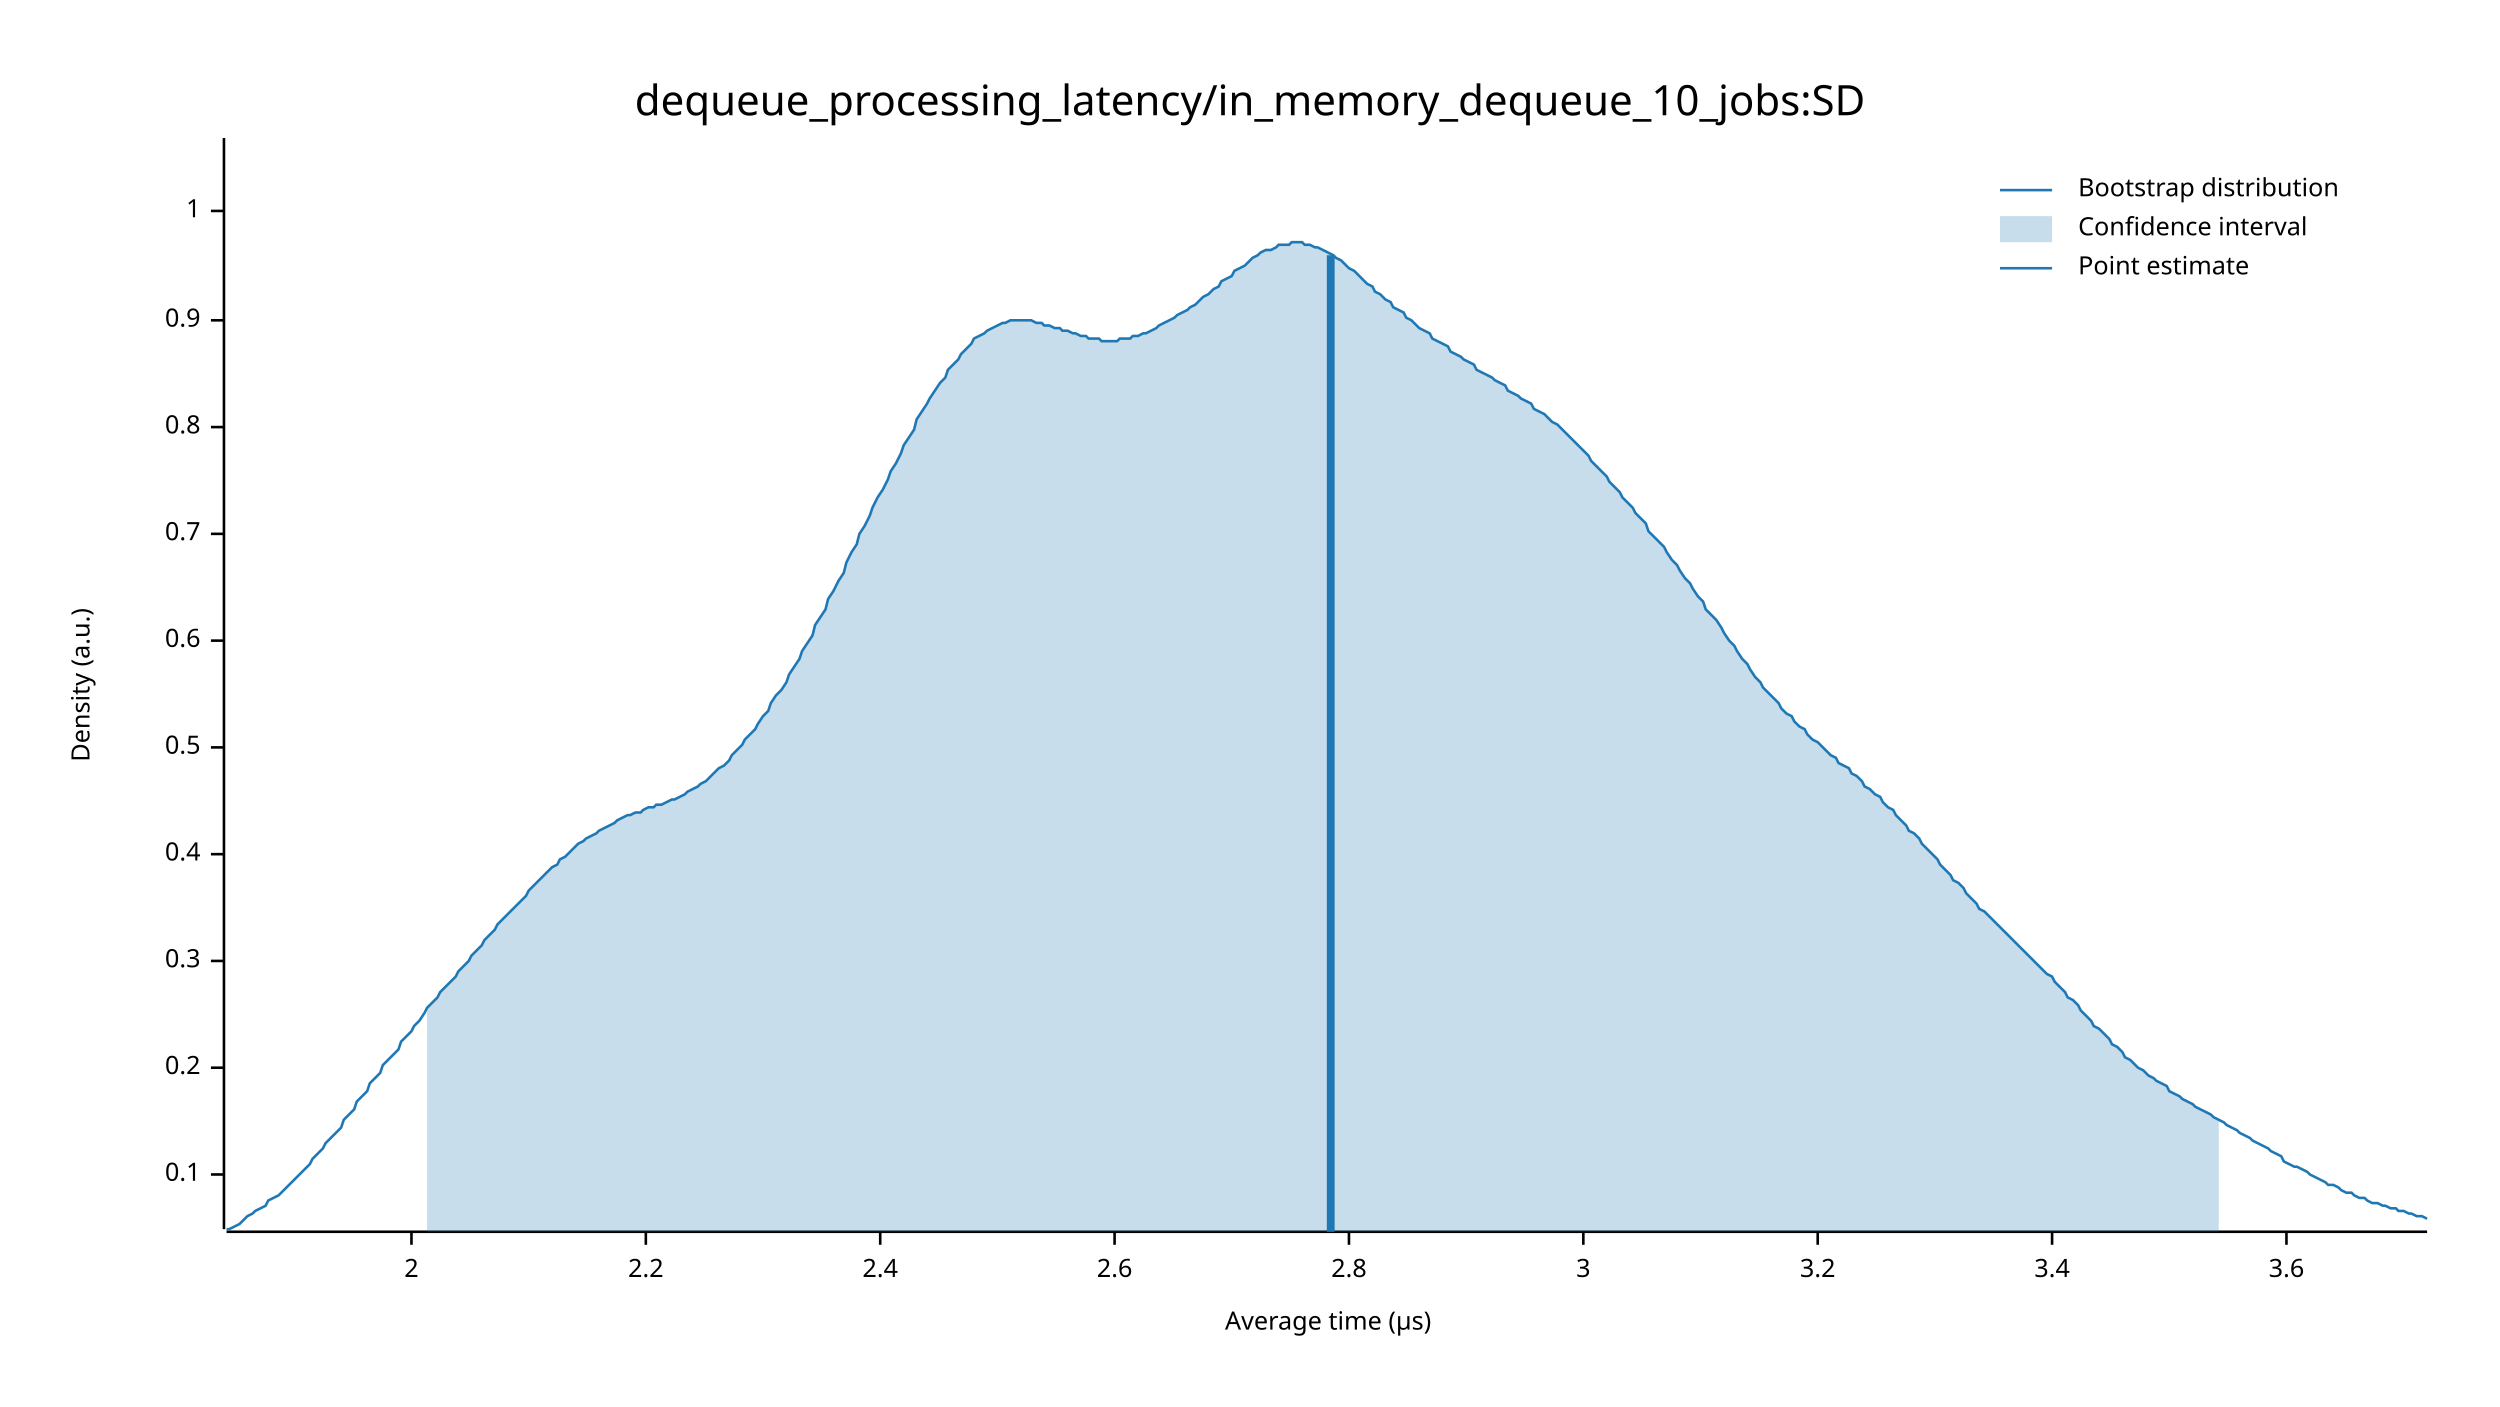
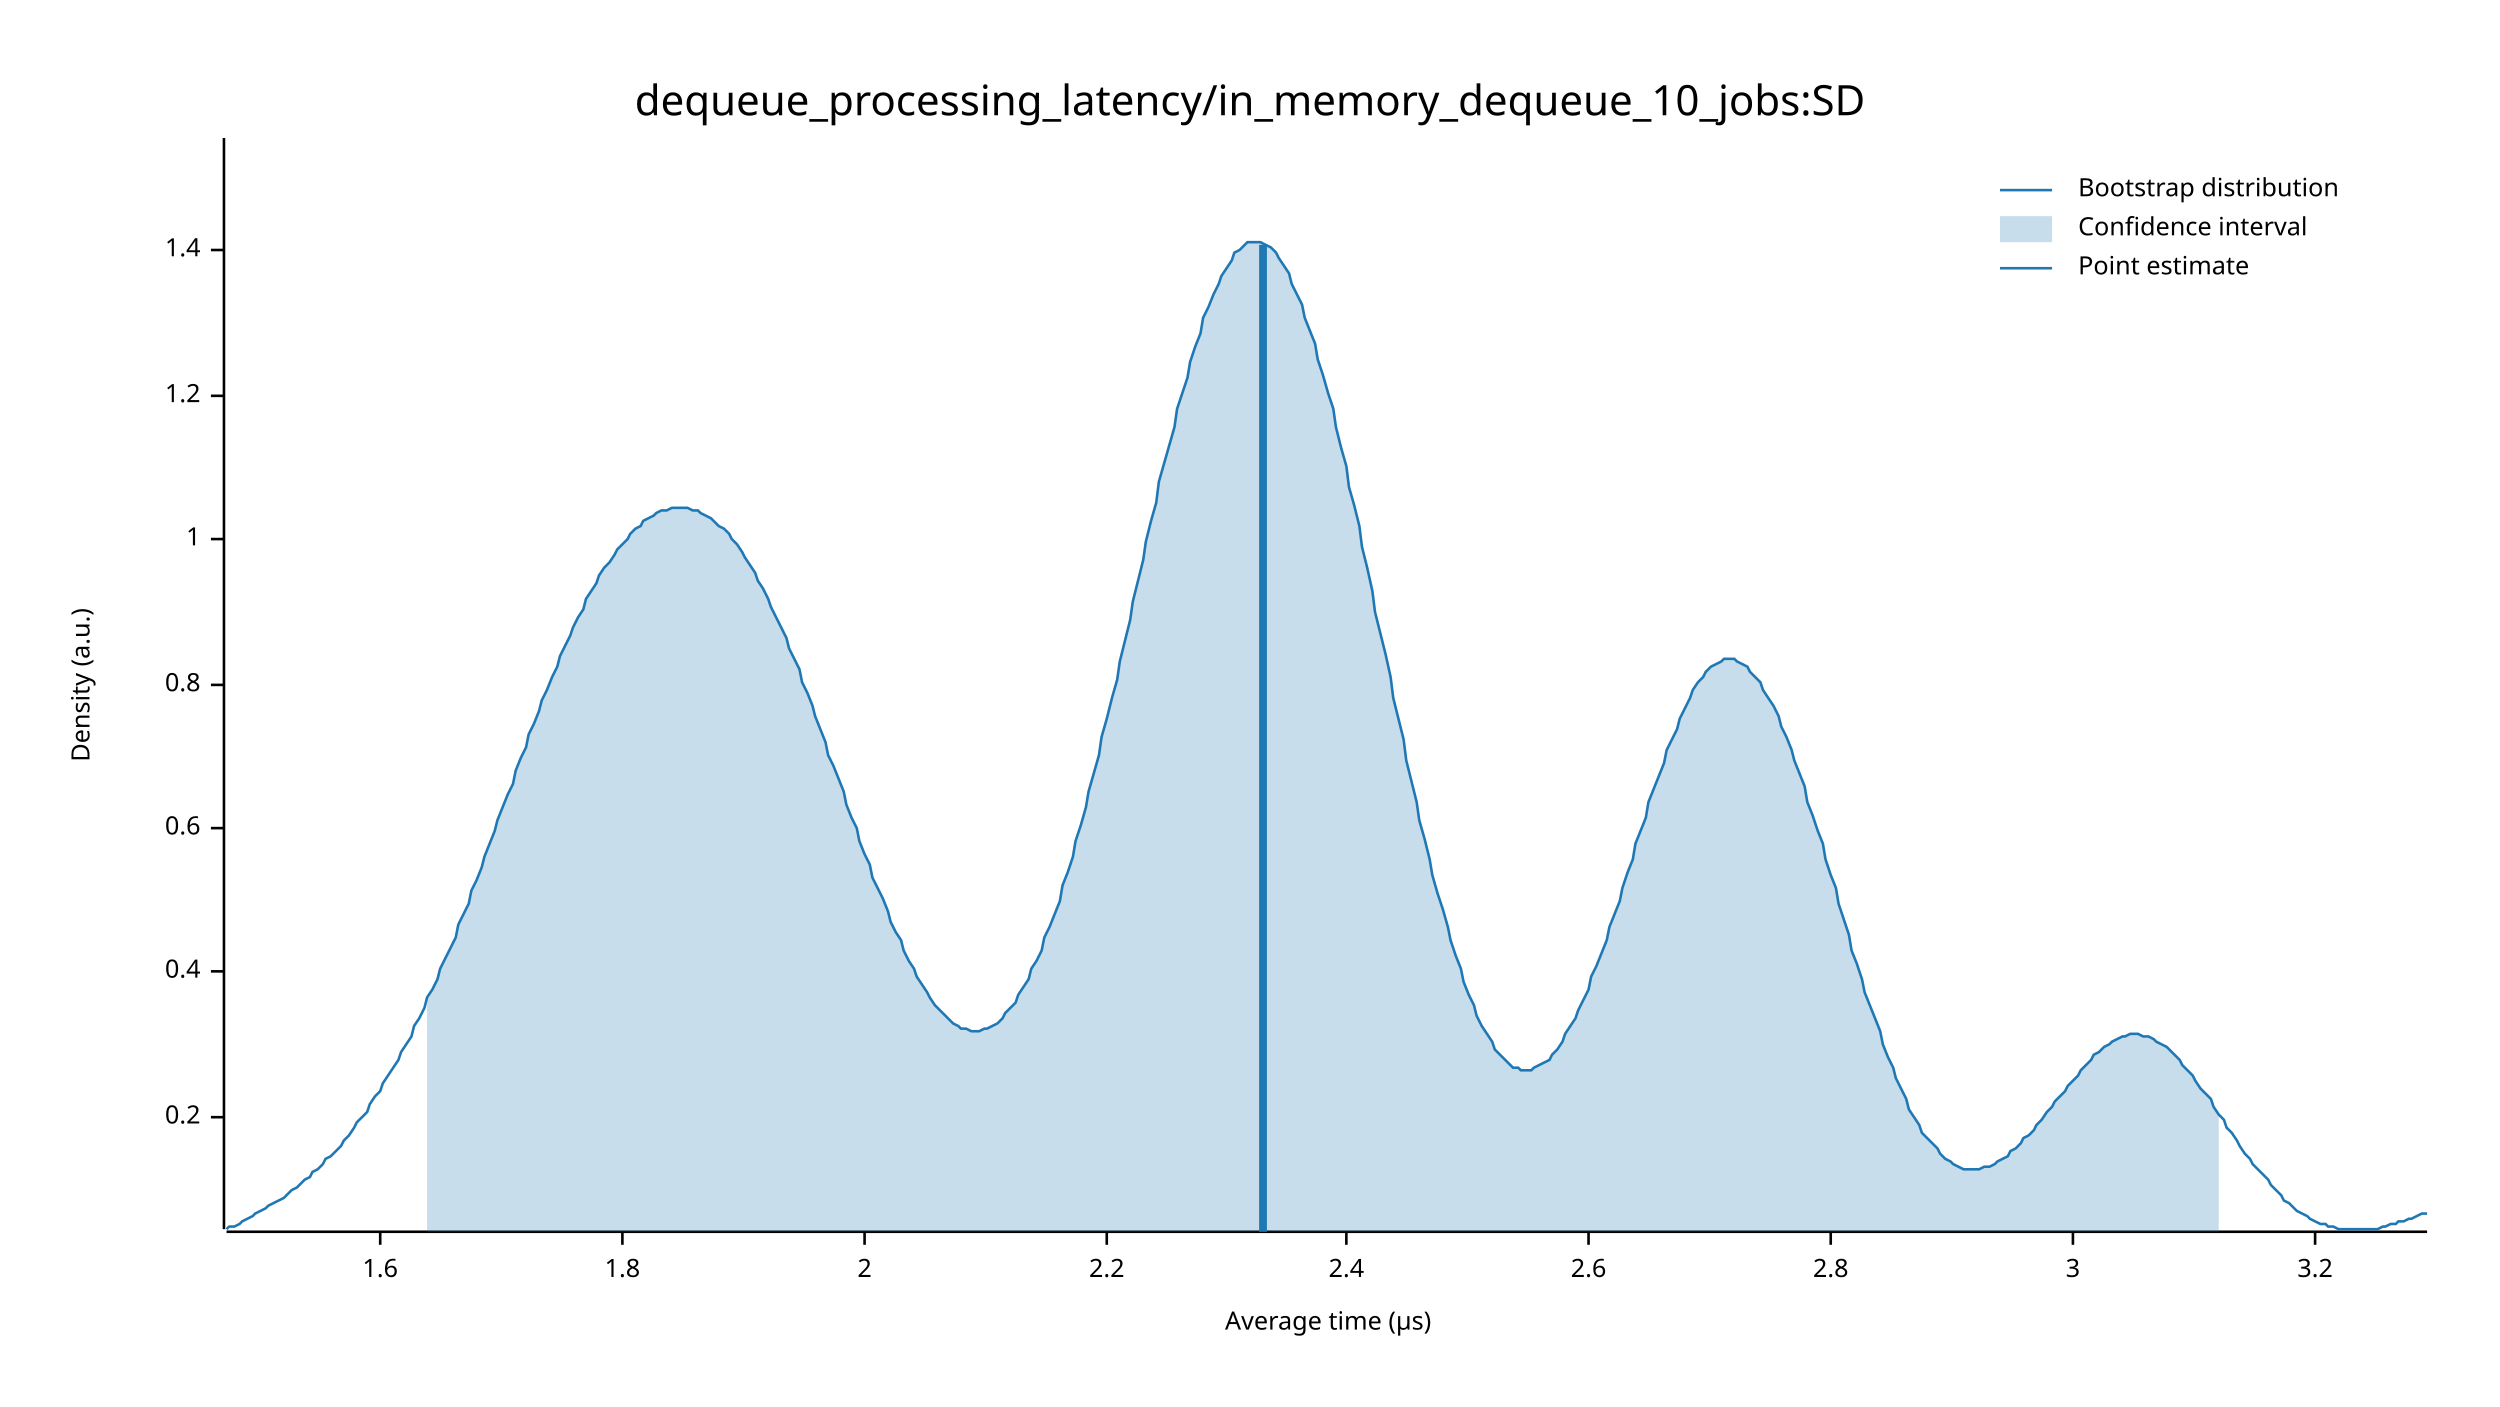
<svg xmlns="http://www.w3.org/2000/svg" width="960" height="540" viewBox="0 0 960 540">
  <text x="480" y="32" dy="0.76em" text-anchor="middle" font-family="sans-serif" font-size="16.129" opacity="1" fill="#000000">
dequeue_processing_latency/in_memory_dequeue_10_jobs:SD
</text>
  <text x="27" y="263" dy="0.76em" text-anchor="middle" font-family="sans-serif" font-size="9.677" opacity="1" fill="#000000" transform="rotate(270, 27, 263)">
Density (a.u.)
</text>
  <text x="510" y="513" dy="-0.5ex" text-anchor="middle" font-family="sans-serif" font-size="9.677" opacity="1" fill="#000000">
Average time (µs)
</text>
  <polyline fill="none" opacity="1" stroke="#000000" stroke-width="1" points="86,53 86,472 " />
-   <text x="77" y="451" dy="0.5ex" text-anchor="end" font-family="sans-serif" font-size="9.677" opacity="1" fill="#000000">
- 0.1
- </text>
-   <polyline fill="none" opacity="1" stroke="#000000" stroke-width="1" points="81,451 86,451 " />
-   <text x="77" y="410" dy="0.5ex" text-anchor="end" font-family="sans-serif" font-size="9.677" opacity="1" fill="#000000">
+   <text x="77" y="429" dy="0.5ex" text-anchor="end" font-family="sans-serif" font-size="9.677" opacity="1" fill="#000000">
0.2
</text>
-   <polyline fill="none" opacity="1" stroke="#000000" stroke-width="1" points="81,410 86,410 " />
-   <text x="77" y="369" dy="0.5ex" text-anchor="end" font-family="sans-serif" font-size="9.677" opacity="1" fill="#000000">
- 0.3
- </text>
-   <polyline fill="none" opacity="1" stroke="#000000" stroke-width="1" points="81,369 86,369 " />
-   <text x="77" y="328" dy="0.5ex" text-anchor="end" font-family="sans-serif" font-size="9.677" opacity="1" fill="#000000">
+   <polyline fill="none" opacity="1" stroke="#000000" stroke-width="1" points="81,429 86,429 " />
+   <text x="77" y="373" dy="0.5ex" text-anchor="end" font-family="sans-serif" font-size="9.677" opacity="1" fill="#000000">
0.4
</text>
-   <polyline fill="none" opacity="1" stroke="#000000" stroke-width="1" points="81,328 86,328 " />
-   <text x="77" y="287" dy="0.5ex" text-anchor="end" font-family="sans-serif" font-size="9.677" opacity="1" fill="#000000">
- 0.5
- </text>
-   <polyline fill="none" opacity="1" stroke="#000000" stroke-width="1" points="81,287 86,287 " />
-   <text x="77" y="246" dy="0.5ex" text-anchor="end" font-family="sans-serif" font-size="9.677" opacity="1" fill="#000000">
+   <polyline fill="none" opacity="1" stroke="#000000" stroke-width="1" points="81,373 86,373 " />
+   <text x="77" y="318" dy="0.5ex" text-anchor="end" font-family="sans-serif" font-size="9.677" opacity="1" fill="#000000">
0.6
</text>
-   <polyline fill="none" opacity="1" stroke="#000000" stroke-width="1" points="81,246 86,246 " />
-   <text x="77" y="205" dy="0.5ex" text-anchor="end" font-family="sans-serif" font-size="9.677" opacity="1" fill="#000000">
- 0.7
- </text>
-   <polyline fill="none" opacity="1" stroke="#000000" stroke-width="1" points="81,205 86,205 " />
-   <text x="77" y="164" dy="0.5ex" text-anchor="end" font-family="sans-serif" font-size="9.677" opacity="1" fill="#000000">
+   <polyline fill="none" opacity="1" stroke="#000000" stroke-width="1" points="81,318 86,318 " />
+   <text x="77" y="263" dy="0.5ex" text-anchor="end" font-family="sans-serif" font-size="9.677" opacity="1" fill="#000000">
0.8
</text>
-   <polyline fill="none" opacity="1" stroke="#000000" stroke-width="1" points="81,164 86,164 " />
-   <text x="77" y="123" dy="0.5ex" text-anchor="end" font-family="sans-serif" font-size="9.677" opacity="1" fill="#000000">
- 0.9
- </text>
-   <polyline fill="none" opacity="1" stroke="#000000" stroke-width="1" points="81,123 86,123 " />
-   <text x="77" y="81" dy="0.5ex" text-anchor="end" font-family="sans-serif" font-size="9.677" opacity="1" fill="#000000">
+   <polyline fill="none" opacity="1" stroke="#000000" stroke-width="1" points="81,263 86,263 " />
+   <text x="77" y="207" dy="0.5ex" text-anchor="end" font-family="sans-serif" font-size="9.677" opacity="1" fill="#000000">
1
</text>
-   <polyline fill="none" opacity="1" stroke="#000000" stroke-width="1" points="81,81 86,81 " />
+   <polyline fill="none" opacity="1" stroke="#000000" stroke-width="1" points="81,207 86,207 " />
+   <text x="77" y="152" dy="0.5ex" text-anchor="end" font-family="sans-serif" font-size="9.677" opacity="1" fill="#000000">
+ 1.2
+ </text>
+   <polyline fill="none" opacity="1" stroke="#000000" stroke-width="1" points="81,152 86,152 " />
+   <text x="77" y="96" dy="0.5ex" text-anchor="end" font-family="sans-serif" font-size="9.677" opacity="1" fill="#000000">
+ 1.4
+ </text>
+   <polyline fill="none" opacity="1" stroke="#000000" stroke-width="1" points="81,96 86,96 " />
  <polyline fill="none" opacity="1" stroke="#000000" stroke-width="1" points="87,473 932,473 " />
-   <text x="158" y="483" dy="0.76em" text-anchor="middle" font-family="sans-serif" font-size="9.677" opacity="1" fill="#000000">
+   <text x="146" y="483" dy="0.76em" text-anchor="middle" font-family="sans-serif" font-size="9.677" opacity="1" fill="#000000">
+ 1.6
+ </text>
+   <polyline fill="none" opacity="1" stroke="#000000" stroke-width="1" points="146,473 146,478 " />
+   <text x="239" y="483" dy="0.76em" text-anchor="middle" font-family="sans-serif" font-size="9.677" opacity="1" fill="#000000">
+ 1.8
+ </text>
+   <polyline fill="none" opacity="1" stroke="#000000" stroke-width="1" points="239,473 239,478 " />
+   <text x="332" y="483" dy="0.76em" text-anchor="middle" font-family="sans-serif" font-size="9.677" opacity="1" fill="#000000">
2
</text>
-   <polyline fill="none" opacity="1" stroke="#000000" stroke-width="1" points="158,473 158,478 " />
-   <text x="248" y="483" dy="0.76em" text-anchor="middle" font-family="sans-serif" font-size="9.677" opacity="1" fill="#000000">
+   <polyline fill="none" opacity="1" stroke="#000000" stroke-width="1" points="332,473 332,478 " />
+   <text x="425" y="483" dy="0.76em" text-anchor="middle" font-family="sans-serif" font-size="9.677" opacity="1" fill="#000000">
2.2
</text>
-   <polyline fill="none" opacity="1" stroke="#000000" stroke-width="1" points="248,473 248,478 " />
-   <text x="338" y="483" dy="0.76em" text-anchor="middle" font-family="sans-serif" font-size="9.677" opacity="1" fill="#000000">
+   <polyline fill="none" opacity="1" stroke="#000000" stroke-width="1" points="425,473 425,478 " />
+   <text x="517" y="483" dy="0.76em" text-anchor="middle" font-family="sans-serif" font-size="9.677" opacity="1" fill="#000000">
2.4
</text>
-   <polyline fill="none" opacity="1" stroke="#000000" stroke-width="1" points="338,473 338,478 " />
-   <text x="428" y="483" dy="0.76em" text-anchor="middle" font-family="sans-serif" font-size="9.677" opacity="1" fill="#000000">
+   <polyline fill="none" opacity="1" stroke="#000000" stroke-width="1" points="517,473 517,478 " />
+   <text x="610" y="483" dy="0.76em" text-anchor="middle" font-family="sans-serif" font-size="9.677" opacity="1" fill="#000000">
2.6
</text>
-   <polyline fill="none" opacity="1" stroke="#000000" stroke-width="1" points="428,473 428,478 " />
-   <text x="518" y="483" dy="0.76em" text-anchor="middle" font-family="sans-serif" font-size="9.677" opacity="1" fill="#000000">
+   <polyline fill="none" opacity="1" stroke="#000000" stroke-width="1" points="610,473 610,478 " />
+   <text x="703" y="483" dy="0.76em" text-anchor="middle" font-family="sans-serif" font-size="9.677" opacity="1" fill="#000000">
2.8
</text>
-   <polyline fill="none" opacity="1" stroke="#000000" stroke-width="1" points="518,473 518,478 " />
-   <text x="608" y="483" dy="0.76em" text-anchor="middle" font-family="sans-serif" font-size="9.677" opacity="1" fill="#000000">
+   <polyline fill="none" opacity="1" stroke="#000000" stroke-width="1" points="703,473 703,478 " />
+   <text x="796" y="483" dy="0.76em" text-anchor="middle" font-family="sans-serif" font-size="9.677" opacity="1" fill="#000000">
3
</text>
-   <polyline fill="none" opacity="1" stroke="#000000" stroke-width="1" points="608,473 608,478 " />
-   <text x="698" y="483" dy="0.76em" text-anchor="middle" font-family="sans-serif" font-size="9.677" opacity="1" fill="#000000">
+   <polyline fill="none" opacity="1" stroke="#000000" stroke-width="1" points="796,473 796,478 " />
+   <text x="889" y="483" dy="0.76em" text-anchor="middle" font-family="sans-serif" font-size="9.677" opacity="1" fill="#000000">
3.2
</text>
-   <polyline fill="none" opacity="1" stroke="#000000" stroke-width="1" points="698,473 698,478 " />
-   <text x="788" y="483" dy="0.76em" text-anchor="middle" font-family="sans-serif" font-size="9.677" opacity="1" fill="#000000">
- 3.4
- </text>
-   <polyline fill="none" opacity="1" stroke="#000000" stroke-width="1" points="788,473 788,478 " />
-   <text x="878" y="483" dy="0.76em" text-anchor="middle" font-family="sans-serif" font-size="9.677" opacity="1" fill="#000000">
- 3.6
- </text>
-   <polyline fill="none" opacity="1" stroke="#000000" stroke-width="1" points="878,473 878,478 " />
-   <polyline fill="none" opacity="1" stroke="#1F78B4" stroke-width="1" points="87,472 88,472 90,471 92,470 93,469 95,467 97,466 98,465 100,464 102,463 103,461 105,460 107,459 109,457 110,456 112,454 114,452 115,451 117,449 119,447 120,445 122,443 124,441 125,439 127,437 129,435 131,433 132,430 134,428 136,426 137,423 139,421 141,419 142,416 144,414 146,412 147,409 149,407 151,405 153,403 154,400 156,398 158,396 159,394 161,392 163,389 164,387 166,385 168,383 169,381 171,379 173,377 175,375 176,373 178,371 180,369 181,367 183,365 185,363 186,361 188,359 190,357 191,355 193,353 195,351 197,349 198,348 200,346 202,344 203,342 205,340 207,338 208,337 210,335 212,333 214,332 215,330 217,329 219,327 220,326 222,324 224,323 225,322 227,321 229,320 230,319 232,318 234,317 236,316 237,315 239,314 241,313 242,313 244,312 246,312 247,311 249,310 251,310 252,309 254,309 256,308 258,307 259,307 261,306 263,305 264,304 266,303 268,302 269,301 271,300 273,298 274,297 276,295 278,294 280,292 281,290 283,288 285,286 286,284 288,282 290,280 291,278 293,275 295,273 296,270 298,267 300,265 302,262 303,259 305,256 307,253 308,250 310,247 312,244 313,240 315,237 317,234 318,230 320,227 322,223 324,220 325,216 327,212 329,209 330,205 332,202 334,198 335,195 337,191 339,188 341,184 342,181 344,178 346,174 347,171 349,168 351,165 352,161 354,158 356,155 357,153 359,150 361,147 363,145 364,142 366,140 368,138 369,136 371,134 373,132 374,130 376,129 378,128 379,127 381,126 383,125 385,124 386,124 388,123 390,123 391,123 393,123 395,123 396,123 398,124 400,124 401,125 403,125 405,126 407,126 408,127 410,127 412,128 413,128 415,129 417,129 418,130 420,130 422,130 423,131 425,131 427,131 429,131 430,130 432,130 434,130 435,129 437,129 439,128 440,128 442,127 444,126 445,125 447,124 449,123 451,122 452,121 454,120 456,119 457,118 459,117 461,115 462,114 464,113 466,111 468,110 469,108 471,107 473,106 474,104 476,103 478,102 479,101 481,99 483,98 484,97 486,96 488,96 490,95 491,94 493,94 495,94 496,93 498,93 500,93 501,94 503,94 505,95 506,95 508,96 510,97 512,98 513,99 515,100 517,102 518,103 520,104 522,106 523,107 525,109 527,110 528,112 530,113 532,115 534,116 535,118 537,119 539,120 540,122 542,123 544,125 545,126 547,127 549,128 550,130 552,131 554,132 556,133 557,135 559,136 561,137 562,138 564,139 566,140 567,142 569,143 571,144 573,145 574,146 576,147 578,148 579,150 581,151 583,152 584,153 586,154 588,155 589,157 591,158 593,159 595,161 596,162 598,163 600,165 601,166 603,168 605,170 606,171 608,173 610,175 611,177 613,179 615,181 617,183 618,185 620,187 622,189 623,191 625,193 627,195 628,197 630,199 632,201 633,204 635,206 637,208 639,210 640,212 642,215 644,217 645,219 647,222 649,224 650,226 652,229 654,231 655,234 657,236 659,238 661,241 662,243 664,246 666,248 667,250 669,253 671,255 672,257 674,260 676,262 677,264 679,266 681,268 683,270 684,272 686,274 688,275 689,277 691,279 693,280 694,282 696,284 698,285 700,287 701,288 703,290 705,291 706,293 708,294 710,295 711,297 713,298 715,300 716,302 718,303 720,305 722,306 723,308 725,310 727,311 728,313 730,315 732,317 733,319 735,320 737,322 738,324 740,326 742,328 744,330 745,332 747,334 749,336 750,338 752,339 754,341 755,343 757,345 759,347 760,349 762,350 764,352 766,354 767,355 769,357 771,359 772,360 774,362 776,364 777,365 779,367 781,369 782,370 784,372 786,374 788,375 789,377 791,379 793,381 794,383 796,384 798,386 799,388 801,390 803,392 804,394 806,395 808,397 810,399 811,401 813,402 815,404 816,406 818,407 820,409 821,410 823,411 825,413 827,414 828,415 830,416 832,417 833,419 835,420 837,421 838,422 840,423 842,424 843,425 845,426 847,427 849,428 850,429 852,430 854,431 855,432 857,433 859,434 860,435 862,436 864,437 865,438 867,439 869,440 871,441 872,442 874,443 876,444 877,446 879,447 881,448 882,448 884,449 886,450 887,451 889,452 891,453 893,454 894,455 896,455 898,456 899,457 901,458 903,458 904,459 906,460 908,460 909,461 911,462 913,462 915,463 916,463 918,464 920,464 921,465 923,465 925,466 926,466 928,467 930,467 932,468 " />
-   <polygon opacity="0.25" fill="#1F78B4" points="164,387 166,385 168,383 169,381 171,379 173,377 175,375 176,373 178,371 180,369 181,367 183,365 185,363 186,361 188,359 190,357 191,355 193,353 195,351 197,349 198,348 200,346 202,344 203,342 205,340 207,338 208,337 210,335 212,333 214,332 215,330 217,329 219,327 220,326 222,324 224,323 225,322 227,321 229,320 230,319 232,318 234,317 236,316 237,315 239,314 241,313 242,313 244,312 246,312 247,311 249,310 251,310 252,309 254,309 256,308 258,307 259,307 261,306 263,305 264,304 266,303 268,302 269,301 271,300 273,298 274,297 276,295 278,294 280,292 281,290 283,288 285,286 286,284 288,282 290,280 291,278 293,275 295,273 296,270 298,267 300,265 302,262 303,259 305,256 307,253 308,250 310,247 312,244 313,240 315,237 317,234 318,230 320,227 322,223 324,220 325,216 327,212 329,209 330,205 332,202 334,198 335,195 337,191 339,188 341,184 342,181 344,178 346,174 347,171 349,168 351,165 352,161 354,158 356,155 357,153 359,150 361,147 363,145 364,142 366,140 368,138 369,136 371,134 373,132 374,130 376,129 378,128 379,127 381,126 383,125 385,124 386,124 388,123 390,123 391,123 393,123 395,123 396,123 398,124 400,124 401,125 403,125 405,126 407,126 408,127 410,127 412,128 413,128 415,129 417,129 418,130 420,130 422,130 423,131 425,131 427,131 429,131 430,130 432,130 434,130 435,129 437,129 439,128 440,128 442,127 444,126 445,125 447,124 449,123 451,122 452,121 454,120 456,119 457,118 459,117 461,115 462,114 464,113 466,111 468,110 469,108 471,107 473,106 474,104 476,103 478,102 479,101 481,99 483,98 484,97 486,96 488,96 490,95 491,94 493,94 495,94 496,93 498,93 500,93 501,94 503,94 505,95 506,95 508,96 510,97 512,98 513,99 515,100 517,102 518,103 520,104 522,106 523,107 525,109 527,110 528,112 530,113 532,115 534,116 535,118 537,119 539,120 540,122 542,123 544,125 545,126 547,127 549,128 550,130 552,131 554,132 556,133 557,135 559,136 561,137 562,138 564,139 566,140 567,142 569,143 571,144 573,145 574,146 576,147 578,148 579,150 581,151 583,152 584,153 586,154 588,155 589,157 591,158 593,159 595,161 596,162 598,163 600,165 601,166 603,168 605,170 606,171 608,173 610,175 611,177 613,179 615,181 617,183 618,185 620,187 622,189 623,191 625,193 627,195 628,197 630,199 632,201 633,204 635,206 637,208 639,210 640,212 642,215 644,217 645,219 647,222 649,224 650,226 652,229 654,231 655,234 657,236 659,238 661,241 662,243 664,246 666,248 667,250 669,253 671,255 672,257 674,260 676,262 677,264 679,266 681,268 683,270 684,272 686,274 688,275 689,277 691,279 693,280 694,282 696,284 698,285 700,287 701,288 703,290 705,291 706,293 708,294 710,295 711,297 713,298 715,300 716,302 718,303 720,305 722,306 723,308 725,310 727,311 728,313 730,315 732,317 733,319 735,320 737,322 738,324 740,326 742,328 744,330 745,332 747,334 749,336 750,338 752,339 754,341 755,343 757,345 759,347 760,349 762,350 764,352 766,354 767,355 769,357 771,359 772,360 774,362 776,364 777,365 779,367 781,369 782,370 784,372 786,374 788,375 789,377 791,379 793,381 794,383 796,384 798,386 799,388 801,390 803,392 804,394 806,395 808,397 810,399 811,401 813,402 815,404 816,406 818,407 820,409 821,410 823,411 825,413 827,414 828,415 830,416 832,417 833,419 835,420 837,421 838,422 840,423 842,424 843,425 845,426 847,427 849,428 850,429 852,430 852,473 164,473 " />
-   <polyline fill="none" opacity="1" stroke="#1F78B4" stroke-width="3" points="511,473 511,98 " />
+   <polyline fill="none" opacity="1" stroke="#000000" stroke-width="1" points="889,473 889,478 " />
+   <polyline fill="none" opacity="1" stroke="#1F78B4" stroke-width="1" points="87,472 88,471 90,471 92,470 93,469 95,468 97,467 98,466 100,465 102,464 103,463 105,462 107,461 109,460 110,459 112,457 114,456 115,455 117,453 119,452 120,450 122,449 124,447 125,445 127,444 129,442 131,440 132,438 134,436 136,433 137,431 139,429 141,427 142,424 144,421 146,419 147,416 149,413 151,410 153,407 154,404 156,401 158,398 159,394 161,391 163,387 164,383 166,380 168,376 169,372 171,368 173,364 175,360 176,355 178,351 180,347 181,342 183,338 185,333 186,329 188,324 190,319 191,315 193,310 195,305 197,301 198,296 200,291 202,287 203,282 205,278 207,273 208,269 210,265 212,260 214,256 215,252 217,248 219,244 220,241 222,237 224,234 225,230 227,227 229,224 230,221 232,218 234,216 236,213 237,211 239,209 241,207 242,205 244,203 246,202 247,200 249,199 251,198 252,197 254,196 256,196 258,195 259,195 261,195 263,195 264,195 266,196 268,196 269,197 271,198 273,199 274,200 276,202 278,203 280,205 281,207 283,209 285,212 286,214 288,217 290,220 291,223 293,226 295,230 296,233 298,237 300,241 302,245 303,249 305,253 307,257 308,262 310,266 312,271 313,275 315,280 317,285 318,290 320,294 322,299 324,304 325,309 327,314 329,318 330,323 332,328 334,332 335,337 337,341 339,345 341,350 342,354 344,358 346,361 347,365 349,369 351,372 352,375 354,378 356,381 357,383 359,386 361,388 363,390 364,391 366,393 368,394 369,395 371,395 373,396 374,396 376,396 378,395 379,395 381,394 383,393 385,391 386,389 388,387 390,385 391,382 393,379 395,376 396,372 398,369 400,365 401,360 403,356 405,351 407,346 408,340 410,335 412,329 413,323 415,317 417,310 418,304 420,297 422,290 423,283 425,276 427,268 429,261 430,254 432,246 434,238 435,231 437,223 439,215 440,208 442,200 444,193 445,185 447,178 449,171 451,164 452,157 454,151 456,145 457,139 459,133 461,128 462,122 464,118 466,113 468,109 469,106 471,103 473,100 474,97 476,96 478,94 479,93 481,93 483,93 484,93 486,94 488,95 490,97 491,99 493,102 495,105 496,109 498,113 500,117 501,122 503,127 505,132 506,138 508,144 510,151 512,157 513,164 515,172 517,179 518,187 520,194 522,202 523,210 525,218 527,227 528,235 530,243 532,251 534,260 535,268 537,276 539,284 540,292 542,300 544,308 545,315 547,322 549,330 550,336 552,343 554,349 556,356 557,361 559,367 561,372 562,377 564,382 566,386 567,390 569,394 571,397 573,400 574,403 576,405 578,407 579,408 581,410 583,410 584,411 586,411 588,411 589,410 591,409 593,408 595,407 596,405 598,403 600,400 601,397 603,394 605,391 606,388 608,384 610,380 611,375 613,371 615,366 617,361 618,356 620,351 622,346 623,341 625,335 627,330 628,324 630,319 632,314 633,308 635,303 637,298 639,293 640,288 642,284 644,280 645,276 647,272 649,268 650,265 652,262 654,260 655,258 657,256 659,255 661,254 662,253 664,253 666,253 667,254 669,255 671,256 672,258 674,260 676,262 677,265 679,268 681,271 683,275 684,279 686,283 688,288 689,292 691,297 693,302 694,308 696,313 698,319 700,324 701,330 703,336 705,341 706,347 708,353 710,359 711,365 713,370 715,376 716,381 718,386 720,391 722,396 723,401 725,406 727,410 728,414 730,418 732,422 733,426 735,429 737,432 738,435 740,437 742,439 744,441 745,443 747,445 749,446 750,447 752,448 754,449 755,449 757,449 759,449 760,449 762,448 764,448 766,447 767,446 769,445 771,444 772,442 774,441 776,439 777,437 779,436 781,434 782,432 784,430 786,427 788,425 789,423 791,421 793,419 794,417 796,415 798,413 799,411 801,409 803,407 804,405 806,404 808,402 810,401 811,400 813,399 815,398 816,398 818,397 820,397 821,397 823,398 825,398 827,399 828,400 830,401 832,402 833,403 835,405 837,407 838,409 840,411 842,413 843,415 845,418 847,420 849,422 850,425 852,428 854,430 855,433 857,435 859,438 860,440 862,443 864,445 865,447 867,449 869,451 871,453 872,455 874,457 876,459 877,461 879,462 881,464 882,465 884,466 886,467 887,468 889,469 891,470 893,470 894,471 896,471 898,472 899,472 901,472 903,472 904,472 906,472 908,472 909,472 911,472 913,472 915,471 916,471 918,470 920,470 921,469 923,469 925,468 926,468 928,467 930,466 932,466 " />
+   <polygon opacity="0.25" fill="#1F78B4" points="164,383 166,380 168,376 169,372 171,368 173,364 175,360 176,355 178,351 180,347 181,342 183,338 185,333 186,329 188,324 190,319 191,315 193,310 195,305 197,301 198,296 200,291 202,287 203,282 205,278 207,273 208,269 210,265 212,260 214,256 215,252 217,248 219,244 220,241 222,237 224,234 225,230 227,227 229,224 230,221 232,218 234,216 236,213 237,211 239,209 241,207 242,205 244,203 246,202 247,200 249,199 251,198 252,197 254,196 256,196 258,195 259,195 261,195 263,195 264,195 266,196 268,196 269,197 271,198 273,199 274,200 276,202 278,203 280,205 281,207 283,209 285,212 286,214 288,217 290,220 291,223 293,226 295,230 296,233 298,237 300,241 302,245 303,249 305,253 307,257 308,262 310,266 312,271 313,275 315,280 317,285 318,290 320,294 322,299 324,304 325,309 327,314 329,318 330,323 332,328 334,332 335,337 337,341 339,345 341,350 342,354 344,358 346,361 347,365 349,369 351,372 352,375 354,378 356,381 357,383 359,386 361,388 363,390 364,391 366,393 368,394 369,395 371,395 373,396 374,396 376,396 378,395 379,395 381,394 383,393 385,391 386,389 388,387 390,385 391,382 393,379 395,376 396,372 398,369 400,365 401,360 403,356 405,351 407,346 408,340 410,335 412,329 413,323 415,317 417,310 418,304 420,297 422,290 423,283 425,276 427,268 429,261 430,254 432,246 434,238 435,231 437,223 439,215 440,208 442,200 444,193 445,185 447,178 449,171 451,164 452,157 454,151 456,145 457,139 459,133 461,128 462,122 464,118 466,113 468,109 469,106 471,103 473,100 474,97 476,96 478,94 479,93 481,93 483,93 484,93 486,94 488,95 490,97 491,99 493,102 495,105 496,109 498,113 500,117 501,122 503,127 505,132 506,138 508,144 510,151 512,157 513,164 515,172 517,179 518,187 520,194 522,202 523,210 525,218 527,227 528,235 530,243 532,251 534,260 535,268 537,276 539,284 540,292 542,300 544,308 545,315 547,322 549,330 550,336 552,343 554,349 556,356 557,361 559,367 561,372 562,377 564,382 566,386 567,390 569,394 571,397 573,400 574,403 576,405 578,407 579,408 581,410 583,410 584,411 586,411 588,411 589,410 591,409 593,408 595,407 596,405 598,403 600,400 601,397 603,394 605,391 606,388 608,384 610,380 611,375 613,371 615,366 617,361 618,356 620,351 622,346 623,341 625,335 627,330 628,324 630,319 632,314 633,308 635,303 637,298 639,293 640,288 642,284 644,280 645,276 647,272 649,268 650,265 652,262 654,260 655,258 657,256 659,255 661,254 662,253 664,253 666,253 667,254 669,255 671,256 672,258 674,260 676,262 677,265 679,268 681,271 683,275 684,279 686,283 688,288 689,292 691,297 693,302 694,308 696,313 698,319 700,324 701,330 703,336 705,341 706,347 708,353 710,359 711,365 713,370 715,376 716,381 718,386 720,391 722,396 723,401 725,406 727,410 728,414 730,418 732,422 733,426 735,429 737,432 738,435 740,437 742,439 744,441 745,443 747,445 749,446 750,447 752,448 754,449 755,449 757,449 759,449 760,449 762,448 764,448 766,447 767,446 769,445 771,444 772,442 774,441 776,439 777,437 779,436 781,434 782,432 784,430 786,427 788,425 789,423 791,421 793,419 794,417 796,415 798,413 799,411 801,409 803,407 804,405 806,404 808,402 810,401 811,400 813,399 815,398 816,398 818,397 820,397 821,397 823,398 825,398 827,399 828,400 830,401 832,402 833,403 835,405 837,407 838,409 840,411 842,413 843,415 845,418 847,420 849,422 850,425 852,428 852,473 164,473 " />
+   <polyline fill="none" opacity="1" stroke="#1F78B4" stroke-width="3" points="485,473 485,94 " />
  <text x="798" y="68" dy="0.76em" text-anchor="start" font-family="sans-serif" font-size="9.677" opacity="1" fill="#000000">
Bootstrap distribution
</text>
  <text x="798" y="83" dy="0.76em" text-anchor="start" font-family="sans-serif" font-size="9.677" opacity="1" fill="#000000">
Confidence interval
</text>
  <text x="798" y="98" dy="0.76em" text-anchor="start" font-family="sans-serif" font-size="9.677" opacity="1" fill="#000000">
Point estimate
</text>
  <polyline fill="none" opacity="1" stroke="#1F78B4" stroke-width="1" points="768,73 788,73 " />
  <rect x="768" y="83" width="20" height="10" opacity="0.25" fill="#1F78B4" stroke="none" />
  <polyline fill="none" opacity="1" stroke="#1F78B4" stroke-width="1" points="768,103 788,103 " />
</svg>
